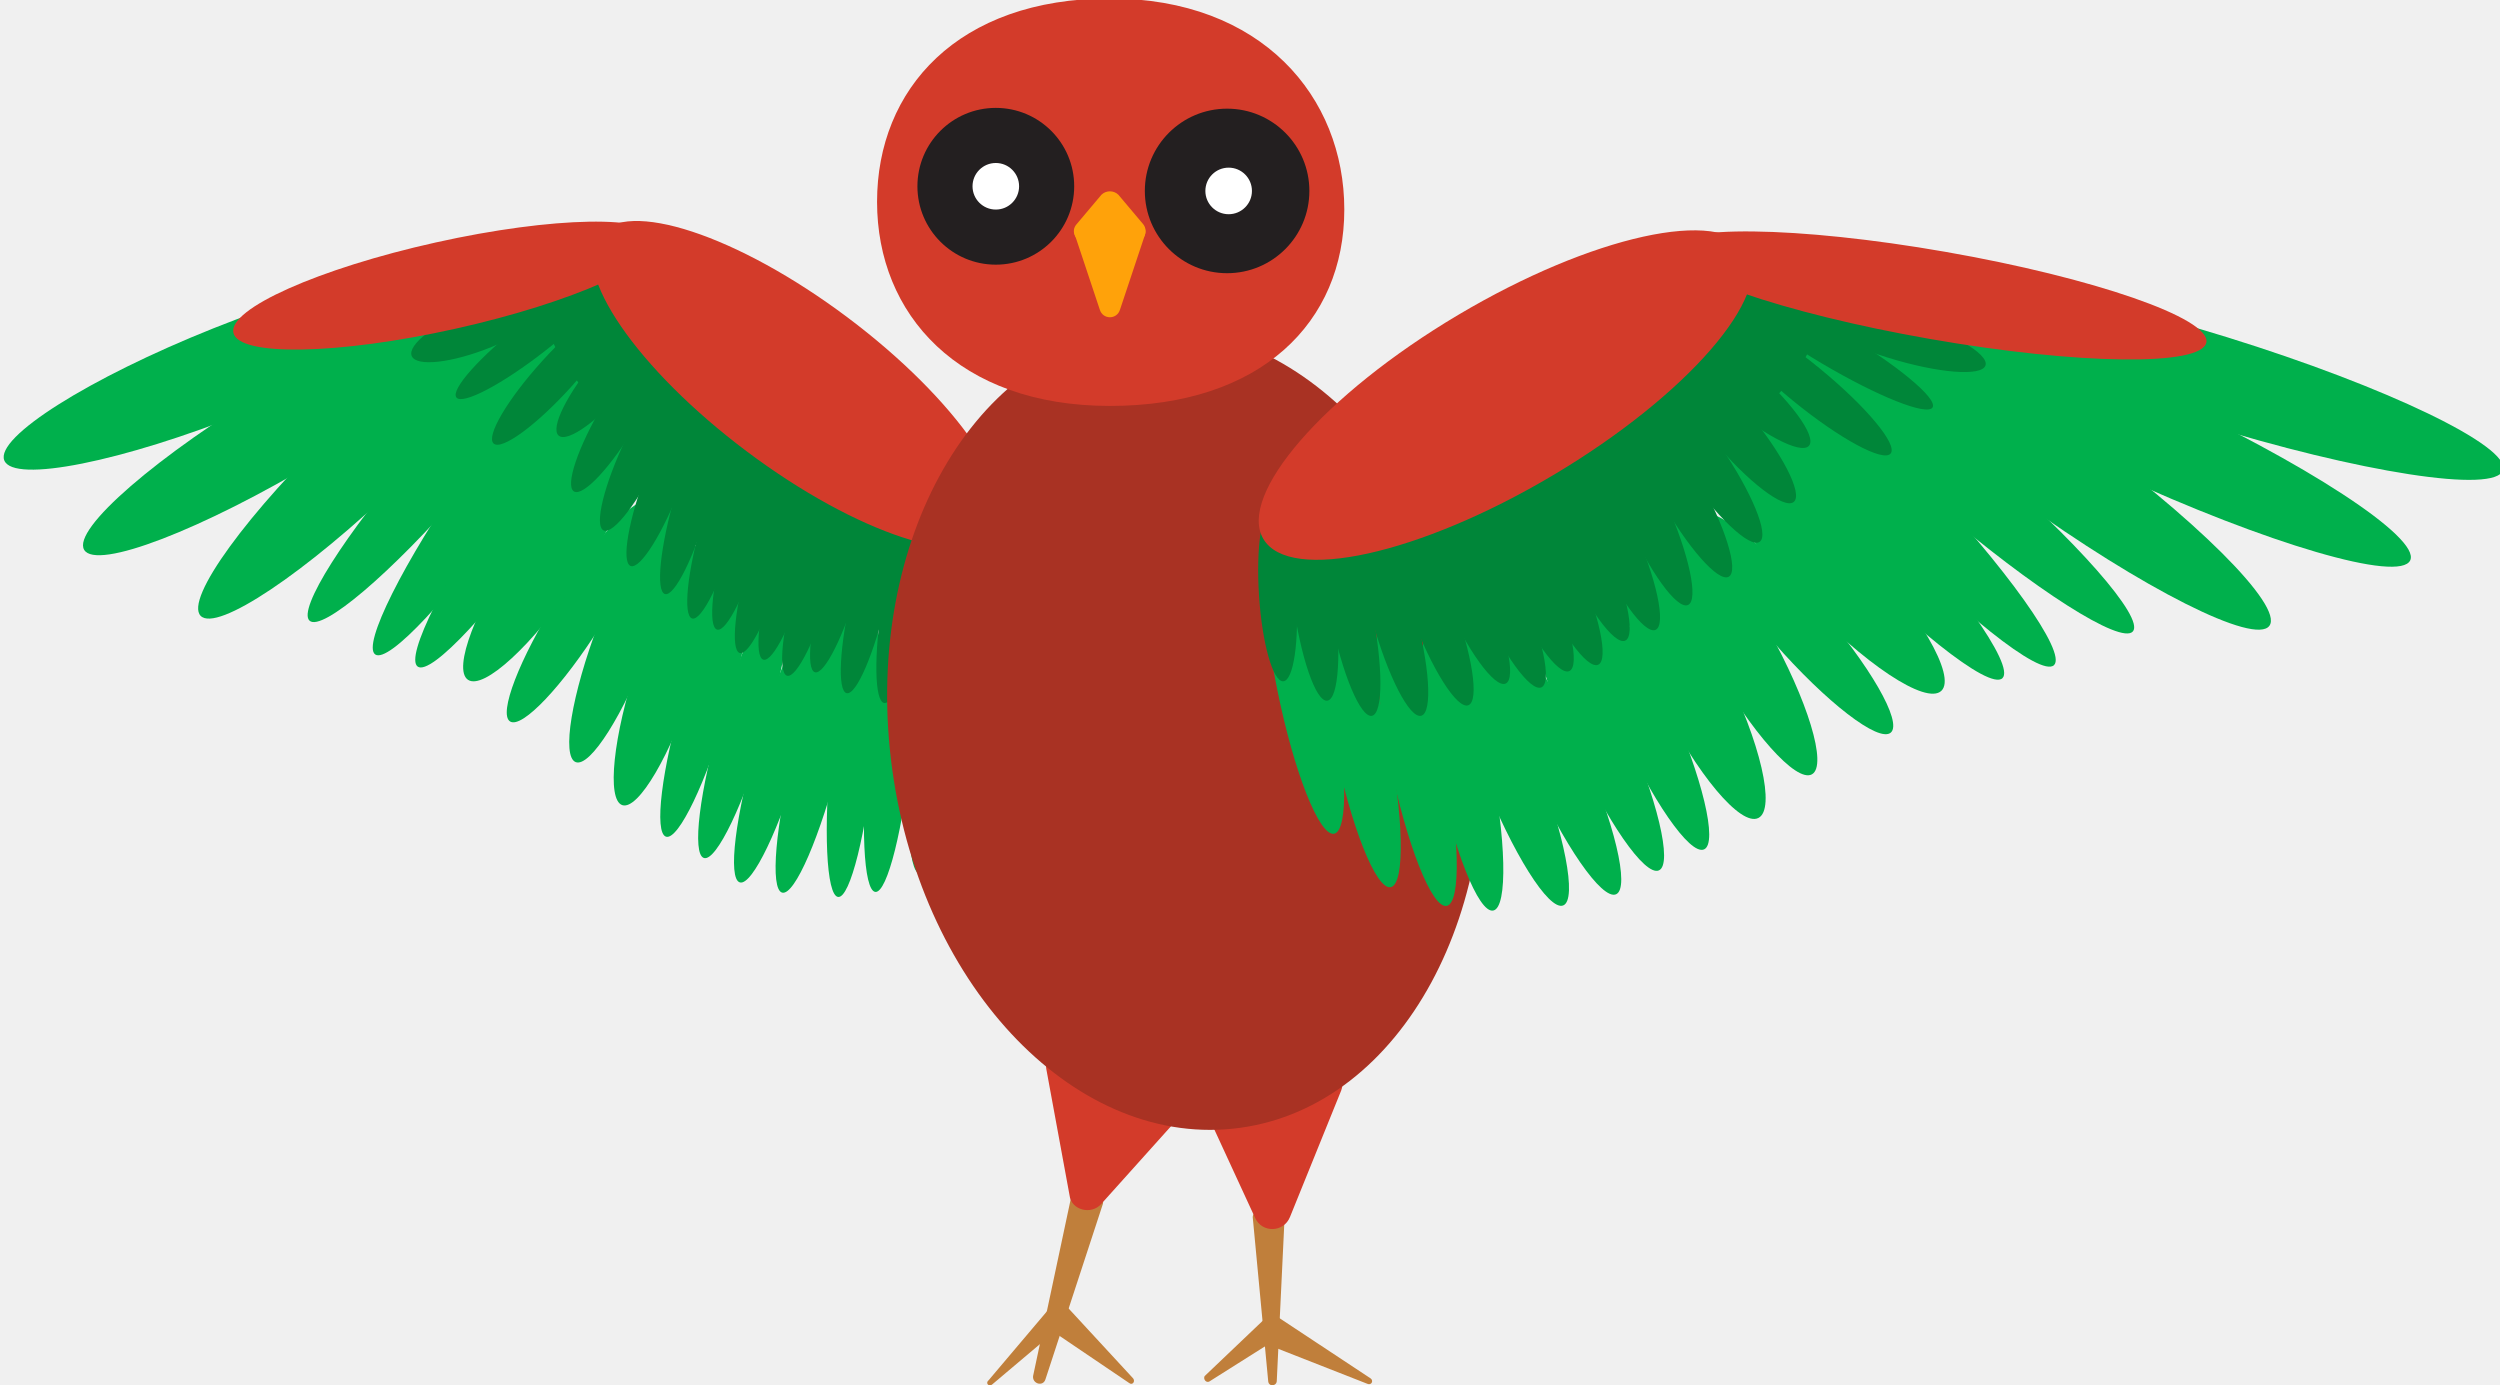
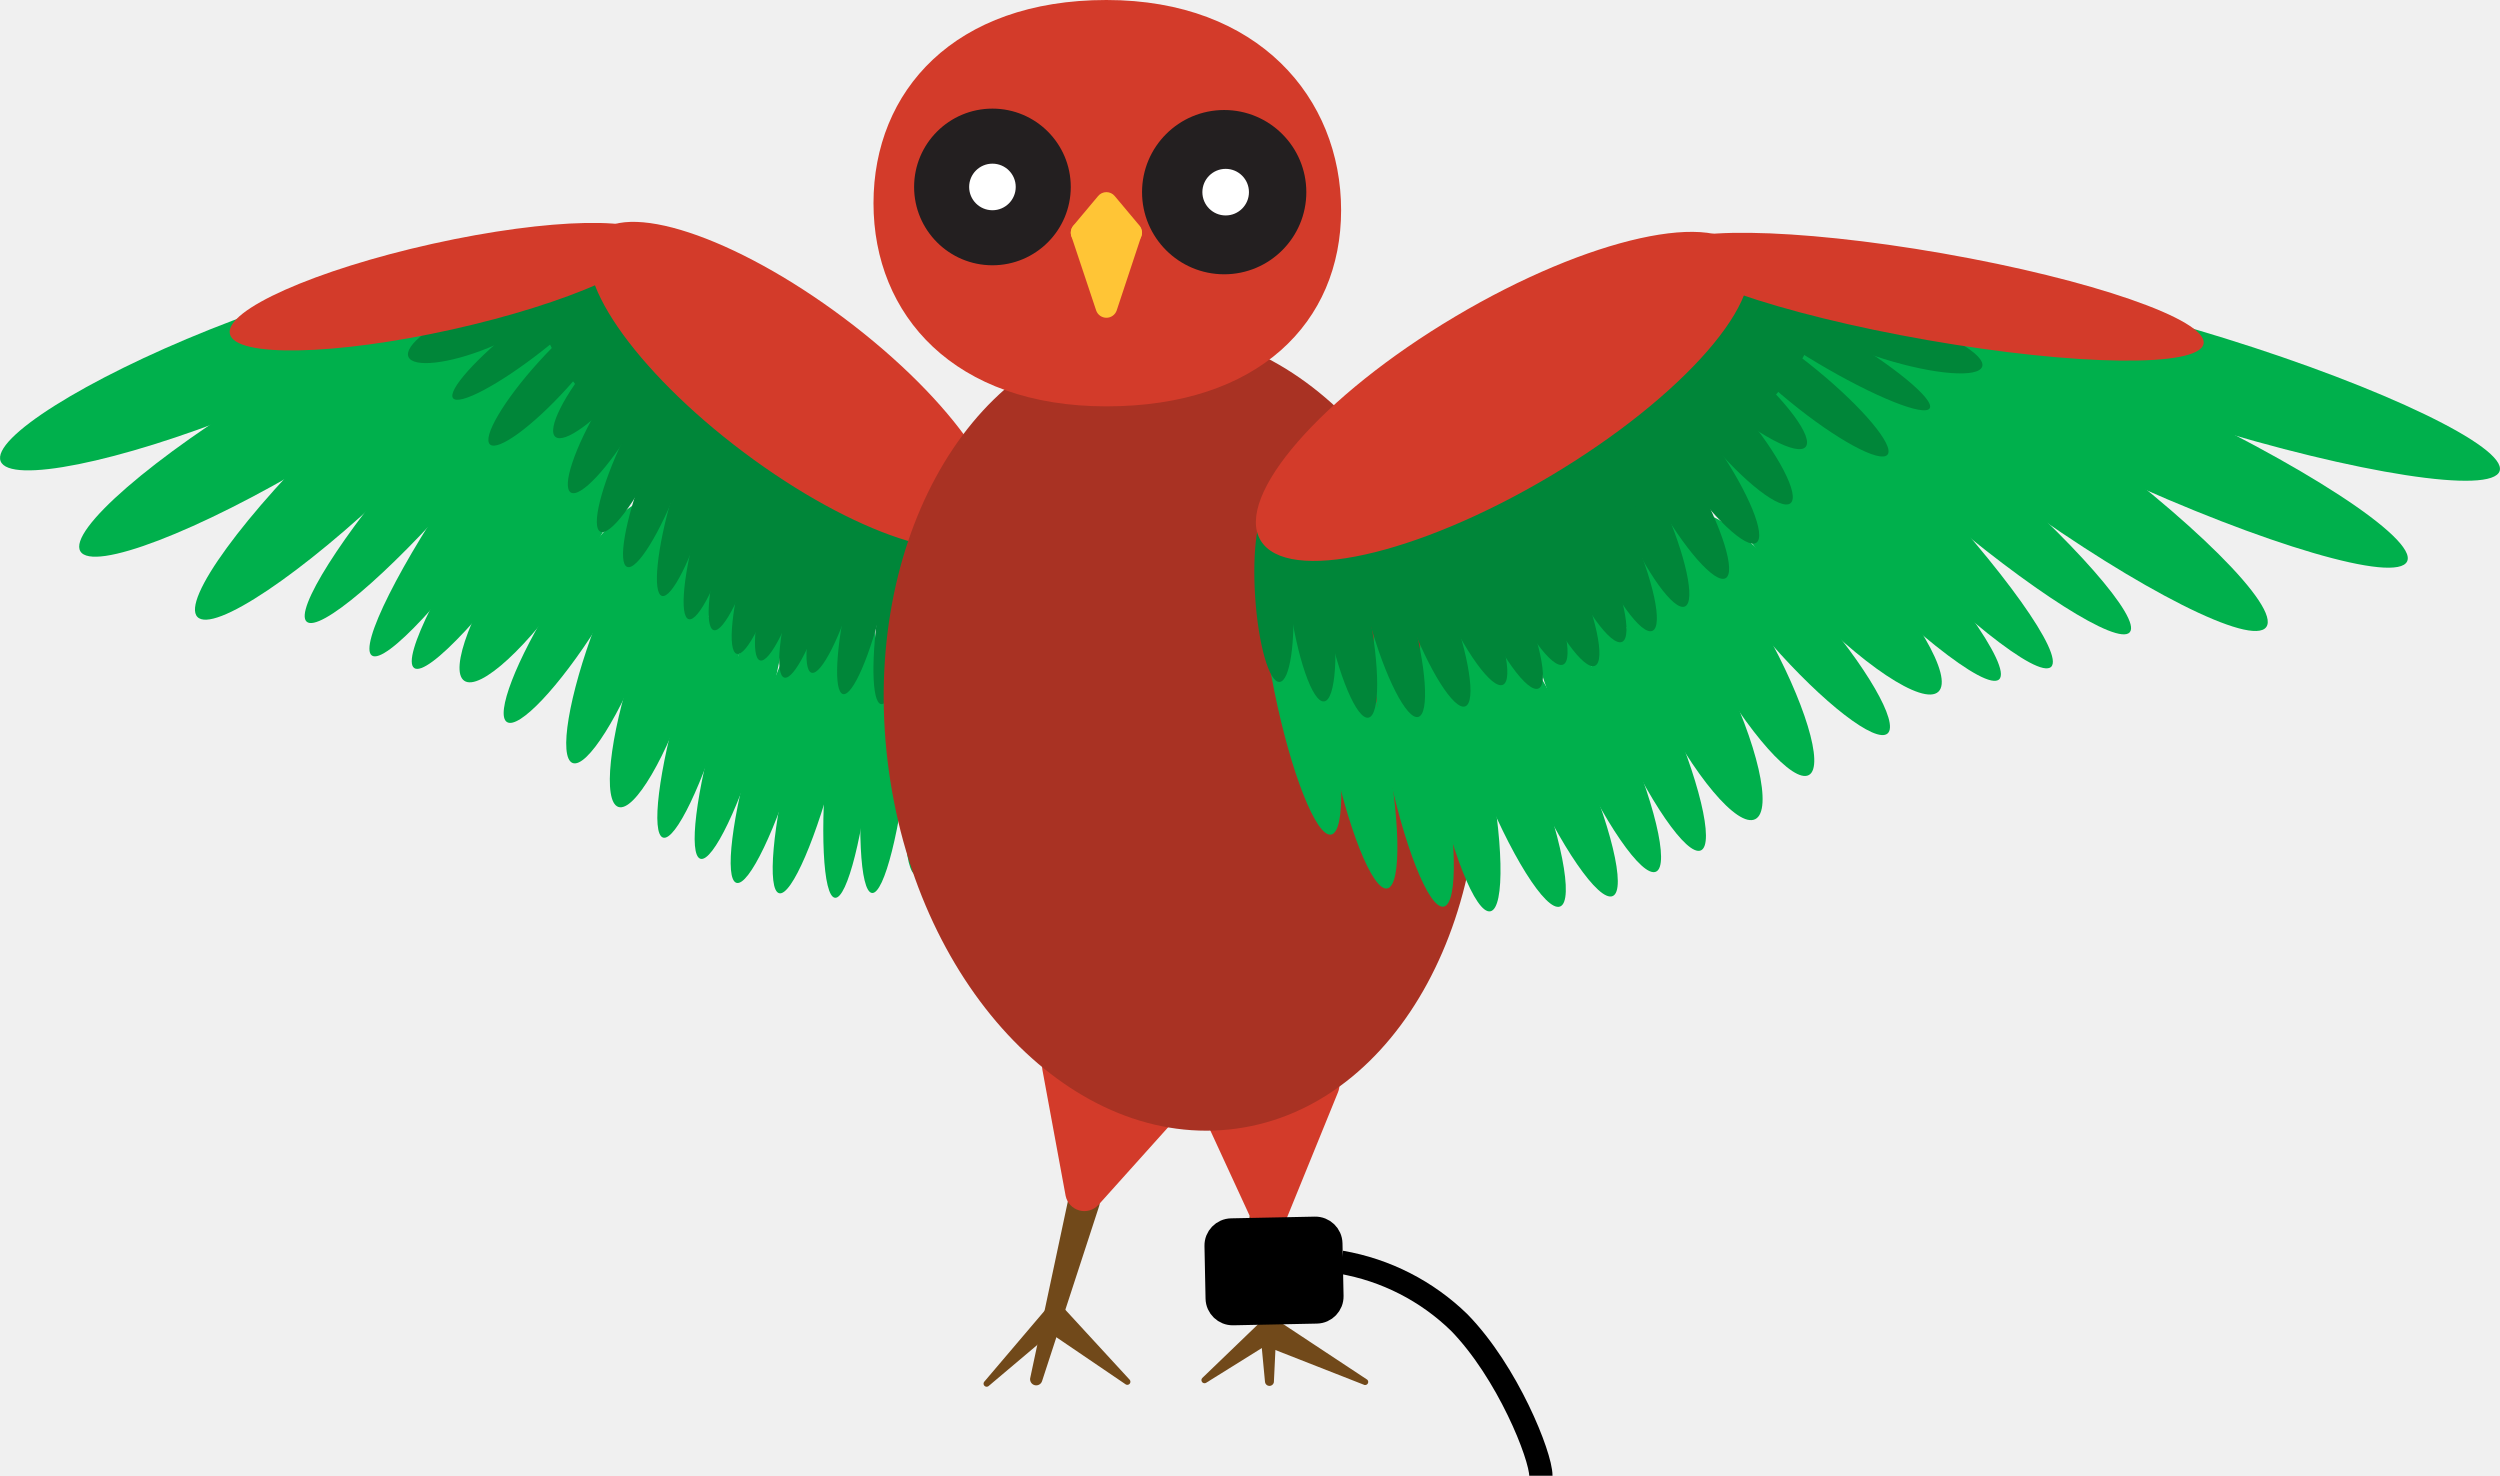
- <svg xmlns="http://www.w3.org/2000/svg" version="1.1" x="0px" y="0px" viewBox="0 0 322.1 178.4" style="enable-background:new 0 0 322.1 178.4;" xml:space="preserve">
-   <style type="text/css">
- 	.st0{fill:#00B04C;}
- 	.st1{fill:#008639;}
- 	.st2{fill:#D33B2A;}
- 	.st3{fill:#FFFE54;}
- 	.st4{fill:#C07F3B;}
- 	.st5{fill:#A93223;}
- 	.st6{fill:#231F20;}
- 	.st7{fill:#FFFFFF;}
- 	.st8{fill:#FFA20A;}
- </style>
+ <svg xmlns="http://www.w3.org/2000/svg" viewBox="0 0 322.01 190.08">
+   <defs>
+     <style>.cls-1{fill:#00b04c;}.cls-2{fill:#008639;}.cls-3{fill:#d33b2a;}.cls-4{fill:#fffe54;}.cls-5{fill:#71491a;}.cls-6{fill:#a93223;}.cls-7{fill:#231f20;}.cls-8{fill:#fff;}.cls-9{fill:#ffc536;}.cls-10,.cls-11{stroke:#000;stroke-miterlimit:10;stroke-width:3px;}.cls-11{fill:none;}</style>
+   </defs>
  <g id="torso">
-     <g id="back_wing_1_">
-       <g id="light_inner_1_">
-         <ellipse transform="matrix(9.923093e-02 -0.9951 0.9951 9.923093e-02 27.129 203.1038)" class="st0" cx="125.7" cy="86.6" rx="19.2" ry="2.8" />
-         <ellipse transform="matrix(9.923093e-02 -0.9951 0.9951 9.923093e-02 15.4105 203.9937)" class="st0" cx="120.4" cy="93.5" rx="19.2" ry="2.8" />
-         <ellipse transform="matrix(9.923093e-02 -0.9951 0.9951 9.923093e-02 7.9732 200.4407)" class="st0" cx="114.7" cy="95.8" rx="19.2" ry="2.8" />
-         <ellipse transform="matrix(9.923093e-02 -0.9951 0.9951 9.923093e-02 3.0612 196.2543)" class="st0" cx="109.9" cy="96.4" rx="19.2" ry="2.8" />
-         <ellipse transform="matrix(0.3125 -0.9499 0.9499 0.3125 -23.3639 141.0435)" class="st0" cx="85.8" cy="86.7" rx="18" ry="3.9" />
-         <ellipse transform="matrix(0.2448 -0.9696 0.9696 0.2448 -14.5198 175.4232)" class="st0" cx="105.3" cy="97" rx="18.5" ry="3" />
-         <ellipse transform="matrix(0.2808 -0.9598 0.9598 0.2808 -19.9691 165.5032)" class="st0" cx="100.4" cy="96.1" rx="18.3" ry="3" />
-         <ellipse transform="matrix(0.2808 -0.9598 0.9598 0.2808 -20.322 158.8153)" class="st0" cx="95.8" cy="93" rx="18.3" ry="3" />
-         <ellipse transform="matrix(0.2808 -0.9598 0.9598 0.2808 -21.1672 152.2499)" class="st0" cx="91" cy="90.2" rx="18.3" ry="3" />
-         <ellipse transform="matrix(0.3554 -0.9347 0.9347 0.3554 -24.2837 127.8336)" class="st0" cx="80.5" cy="81.5" rx="17.8" ry="3.6" />
-         <ellipse transform="matrix(0.5334 -0.8458 0.8458 0.5334 -31.8138 99.8936)" class="st0" cx="74.6" cy="78.8" rx="16.7" ry="3.3" />
-         <ellipse transform="matrix(0.5605 -0.8281 0.8281 0.5605 -28.6978 90.2601)" class="st0" cx="70.7" cy="72.2" rx="18.6" ry="4.4" />
-         <ellipse transform="matrix(0.9285 -0.3713 0.3713 0.9285 -15.5796 14.4007)" class="st0" cx="29.6" cy="47.7" rx="31.3" ry="5.8" />
-         <ellipse transform="matrix(0.8575 -0.5144 0.5144 0.8575 -22.5387 27.4392)" class="st0" cx="38.3" cy="54.4" rx="32" ry="5.6" />
-         <ellipse transform="matrix(0.7209 -0.6931 0.6931 0.7209 -27.1028 49.3726)" class="st0" cx="47.7" cy="58.3" rx="30.3" ry="5.4" />
-         <ellipse transform="matrix(0.6559 -0.7549 0.7549 0.6559 -26.2524 63.7087)" class="st0" cx="56.7" cy="60.6" rx="25.6" ry="3.9" />
-         <ellipse transform="matrix(0.5706 -0.8212 0.8212 0.5706 -24.1735 78.9854)" class="st0" cx="63.4" cy="62.6" rx="26.4" ry="3.8" />
-         <ellipse transform="matrix(0.5706 -0.8212 0.8212 0.5706 -23.1491 84.1564)" class="st0" cx="68.9" cy="64.2" rx="26.4" ry="3.8" />
+     <g id="back_wing" data-name="back wing">
+       <g id="light_inner" data-name="light inner">
+         <ellipse class="cls-1" cx="125.28" cy="86.69" rx="19.18" ry="2.85" transform="translate(26.59 202.75) rotate(-84.31)" />
+         <ellipse class="cls-1" cx="119.91" cy="93.61" rx="19.18" ry="2.85" transform="translate(14.87 203.64) rotate(-84.31)" />
+         <ellipse class="cls-1" cx="114.23" cy="95.94" rx="19.18" ry="2.85" transform="translate(7.43 200.09) rotate(-84.31)" />
+         <ellipse class="cls-1" cx="109.46" cy="96.56" rx="19.18" ry="2.85" transform="translate(2.52 195.9) rotate(-84.31)" />
+         <ellipse class="cls-1" cx="85.29" cy="86.79" rx="18.05" ry="3.9" transform="translate(-23.8 140.69) rotate(-71.79)" />
+         <ellipse class="cls-1" cx="104.88" cy="97.15" rx="18.46" ry="2.96" transform="translate(-14.99 175.06) rotate(-75.83)" />
+         <ellipse class="cls-1" cx="99.98" cy="96.2" rx="18.25" ry="2.99" transform="translate(-20.42 165.14) rotate(-73.69)" />
+         <ellipse class="cls-1" cx="95.34" cy="93.09" rx="18.25" ry="2.99" transform="translate(-20.77 158.46) rotate(-73.69)" />
+         <ellipse class="cls-1" cx="90.54" cy="90.37" rx="18.25" ry="2.99" transform="translate(-21.62 151.89) rotate(-73.69)" />
+         <ellipse class="cls-1" cx="80.08" cy="81.65" rx="17.79" ry="3.57" transform="translate(-24.7 127.48) rotate(-69.18)" />
+         <ellipse class="cls-1" cx="74.18" cy="78.91" rx="16.66" ry="3.28" transform="translate(-32.13 99.56) rotate(-57.76)" />
+         <ellipse class="cls-1" cx="70.23" cy="72.29" rx="18.6" ry="4.39" transform="translate(-29 89.93) rotate(-55.91)" />
+         <ellipse class="cls-1" cx="29.15" cy="47.79" rx="31.3" ry="5.76" transform="translate(-15.66 14.24) rotate(-21.79)" />
+         <ellipse class="cls-1" cx="37.81" cy="54.54" rx="32.02" ry="5.63" transform="translate(-22.67 27.22) rotate(-30.96)" />
+         <ellipse class="cls-1" cx="47.28" cy="58.46" rx="30.31" ry="5.36" transform="translate(-27.32 49.08) rotate(-43.87)" />
+         <ellipse class="cls-1" cx="56.28" cy="60.77" rx="25.57" ry="3.91" transform="translate(-26.51 63.4) rotate(-49.01)" />
+         <ellipse class="cls-1" cx="62.98" cy="62.73" rx="26.43" ry="3.78" transform="translate(-24.47 78.66) rotate(-55.21)" />
+         <ellipse class="cls-1" cx="68.43" cy="64.34" rx="26.43" ry="3.78" transform="translate(-23.45 83.83) rotate(-55.21)" />
      </g>
-       <g id="dark_inner_1_">
-         <ellipse transform="matrix(0.9999 -1.009108e-02 1.009108e-02 0.9999 -0.7502 1.2939)" class="st1" cx="127.8" cy="75" rx="1.9" ry="11.1" />
-         <ellipse transform="matrix(4.421392e-02 -0.999 0.999 4.421392e-02 43.529 195.8573)" class="st1" cx="124.1" cy="75.2" rx="13.4" ry="2.2" />
-         <ellipse transform="matrix(9.786345e-02 -0.9952 0.9952 9.786345e-02 31.5387 189.6626)" class="st1" cx="120.4" cy="77.4" rx="13.3" ry="2.2" />
-         <ellipse transform="matrix(0.1562 -0.9877 0.9877 0.1562 21.2023 180.0901)" class="st1" cx="116" cy="77.6" rx="13.1" ry="2.3" />
-         <ellipse transform="matrix(0.2278 -0.9737 0.9737 0.2278 11.728 168.3055)" class="st1" cx="112" cy="76.8" rx="12.9" ry="2.3" />
-         <ellipse transform="matrix(0.2785 -0.9604 0.9604 0.2785 6.8658 157.8995)" class="st1" cx="108.5" cy="74.4" rx="12.7" ry="2.3" />
-         <ellipse transform="matrix(0.2785 -0.9604 0.9604 0.2785 3.7901 154.75)" class="st1" cx="104.9" cy="74.9" rx="12.7" ry="2.3" />
-         <ellipse transform="matrix(0.2784 -0.9605 0.9605 0.2784 3.5972 150.4022)" class="st1" cx="101.9" cy="72.8" rx="12.7" ry="2.3" />
-         <ellipse transform="matrix(0.2785 -0.9604 0.9604 0.2785 2.2484 146.8929)" class="st1" cx="98.9" cy="71.9" rx="12.7" ry="2.3" />
-         <ellipse transform="matrix(0.2785 -0.9604 0.9604 0.2785 2.0691 137.7185)" class="st1" cx="92.7" cy="67.5" rx="12.7" ry="2.3" />
-         <ellipse transform="matrix(0.2785 -0.9604 0.9604 0.2785 3.0476 141.8354)" class="st1" cx="95.9" cy="68.9" rx="12.7" ry="2.3" />
-         <ellipse transform="matrix(0.2785 -0.9604 0.9604 0.2785 2.5206 132.0709)" class="st1" cx="89.2" cy="64.4" rx="12.7" ry="2.3" />
-         <ellipse transform="matrix(0.3562 -0.9344 0.9344 0.3562 -2.229 119.541)" class="st1" cx="85.6" cy="61.4" rx="12.3" ry="2.4" />
-         <ellipse transform="matrix(0.4319 -0.9019 0.9019 0.4319 -4.7618 107.5342)" class="st1" cx="83" cy="57.5" rx="12" ry="2.5" />
-         <ellipse transform="matrix(0.5119 -0.859 0.859 0.5119 -6.7965 94.7029)" class="st1" cx="79.9" cy="53.3" rx="11.6" ry="2.5" />
-         <ellipse transform="matrix(0.6472 -0.7624 0.7624 0.6472 -8.4583 77.1758)" class="st1" cx="79.1" cy="47.7" rx="11" ry="2.7" />
-         <ellipse transform="matrix(0.6713 -0.7412 0.7412 0.6713 -12.1356 68.9648)" class="st1" cx="71.7" cy="48.2" rx="12.1" ry="2.5" />
-         <ellipse transform="matrix(0.7881 -0.6155 0.6155 0.7881 -12.1217 51.5373)" class="st1" cx="68.8" cy="43.4" rx="12.7" ry="2.3" />
-         <ellipse transform="matrix(0.9265 -0.3763 0.3763 0.9265 -11.2537 26.5373)" class="st1" cx="62.3" cy="42.1" rx="10" ry="2.8" />
-         <ellipse transform="matrix(0.5549 -0.8319 0.8319 0.5549 -1.1865 106.8813)" class="st1" cx="99.3" cy="54.5" rx="12.8" ry="34.5" />
+       <g id="dark_inner" data-name="dark inner">
+         <ellipse class="cls-2" cx="127.38" cy="75.11" rx="1.94" ry="11.08" transform="translate(-0.75 1.29) rotate(-0.58)" />
+         <ellipse class="cls-2" cx="123.66" cy="75.3" rx="13.43" ry="2.21" transform="translate(42.96 195.51) rotate(-87.47)" />
+         <ellipse class="cls-2" cx="119.92" cy="77.56" rx="13.29" ry="2.23" transform="translate(31 189.31) rotate(-84.38)" />
+         <ellipse class="cls-2" cx="115.54" cy="77.76" rx="13.11" ry="2.26" transform="translate(20.69 179.73) rotate(-81.02)" />
+         <ellipse class="cls-2" cx="111.51" cy="76.88" rx="12.85" ry="2.31" transform="translate(11.25 167.95) rotate(-76.83)" />
+         <ellipse class="cls-2" cx="108.06" cy="74.5" rx="12.65" ry="2.34" transform="translate(6.41 157.54) rotate(-73.83)" />
+         <ellipse class="cls-2" cx="104.43" cy="74.98" rx="12.65" ry="2.34" transform="matrix(0.28, -0.96, 0.96, 0.28, 3.34, 154.39)" />
+         <ellipse class="cls-2" cx="101.43" cy="72.93" rx="12.65" ry="2.34" transform="translate(3.14 150.04) rotate(-73.84)" />
+         <ellipse class="cls-2" cx="98.43" cy="72.07" rx="12.65" ry="2.34" transform="translate(1.79 146.53) rotate(-73.83)" />
+         <ellipse class="cls-2" cx="92.23" cy="67.6" rx="12.65" ry="2.34" transform="translate(1.62 137.36) rotate(-73.83)" />
+         <ellipse class="cls-2" cx="95.46" cy="69.01" rx="12.65" ry="2.34" transform="translate(2.59 141.48) rotate(-73.83)" />
+         <ellipse class="cls-2" cx="88.7" cy="64.48" rx="12.65" ry="2.34" transform="matrix(0.28, -0.96, 0.96, 0.28, 2.07, 131.71)" />
+         <ellipse class="cls-2" cx="85.17" cy="61.51" rx="12.32" ry="2.4" transform="translate(-2.64 119.18) rotate(-69.13)" />
+         <ellipse class="cls-2" cx="82.51" cy="57.67" rx="11.99" ry="2.47" transform="translate(-5.14 107.18) rotate(-64.41)" />
+         <ellipse class="cls-2" cx="79.48" cy="53.46" rx="11.63" ry="2.55" transform="translate(-7.13 94.36) rotate(-59.21)" />
+         <ellipse class="cls-2" cx="78.68" cy="47.85" rx="11.04" ry="2.68" transform="translate(-8.72 76.86) rotate(-49.67)" />
+         <ellipse class="cls-2" cx="71.22" cy="48.29" rx="12.08" ry="2.49" transform="translate(-12.38 68.66) rotate(-47.83)" />
+         <ellipse class="cls-2" cx="68.34" cy="43.5" rx="12.66" ry="2.26" transform="translate(-12.3 51.28) rotate(-37.99)" />
+         <ellipse class="cls-2" cx="61.84" cy="42.2" rx="9.97" ry="2.81" transform="translate(-11.33 26.37) rotate(-22.1)" />
+         <ellipse class="cls-2" cx="98.82" cy="54.67" rx="12.82" ry="34.5" transform="translate(-1.5 106.55) rotate(-56.3)" />
      </g>
-       <ellipse id="outer_part_3_" transform="matrix(0.6 -0.8 0.8 0.6 1.4901 101.9915)" class="st2" cx="102.7" cy="49.5" rx="10.8" ry="32" />
-       <ellipse id="outer_part_2_" transform="matrix(0.9761 -0.2172 0.2172 0.9761 -6.621 13.3449)" class="st2" cx="57.4" cy="36.8" rx="28" ry="5.7" />
+       <ellipse id="outer_part" data-name="outer part" class="cls-3" cx="102.27" cy="49.63" rx="10.79" ry="32" transform="matrix(0.6, -0.8, 0.8, 0.6, 1.21, 101.67)" />
+       <ellipse id="outer_part-2" data-name="outer part" class="cls-3" cx="56.94" cy="36.92" rx="28" ry="5.66" transform="translate(-6.66 13.25) rotate(-12.54)" />
    </g>
  </g>
-   <g id="wings">
- </g>
  <g id="beak">
-     <path class="st3" d="M144.1,40l3.2-9.6c0.3-0.9-0.4-1.8-1.3-1.8h-6.4c-1,0-1.6,0.9-1.3,1.8l3.2,9.6C141.8,41.3,143.6,41.3,144.1,40   z" />
-     <path class="st3" d="M141.7,25.2l-3.2,3.8c-0.8,0.9-0.1,2.3,1.1,2.3l6.4,0c1.2,0,1.8-1.4,1.1-2.3l-3.2-3.8   C143.2,24.6,142.2,24.6,141.7,25.2z" />
-     <path class="st4" d="M134.7,177.7l7.4-22.6c0.1-0.4-0.1-0.8-0.5-1l-2.4-0.9c-0.5-0.2-1,0.1-1.1,0.6l-5,23.5   C133,178.3,134.4,178.7,134.7,177.7z" />
-     <path class="st4" d="M127.8,178.4l9-7.6c0.2-0.1,0.2-0.4,0.1-0.6l-1.2-1.5c-0.2-0.2-0.5-0.2-0.6,0l-7.7,9.1   C126.9,178.2,127.4,178.7,127.8,178.4z" />
-     <path class="st4" d="M146,177.6l-8.4-9.1c-0.2-0.2-0.5-0.2-0.6,0.1l-1.5,2.4c-0.1,0.2-0.1,0.4,0.1,0.5l9.9,6.7   C145.9,178.5,146.3,178,146,177.6z" />
-     <path class="st4" d="M164.5,177.9l1-20.9c0-0.3-0.2-0.6-0.5-0.6l-3-0.2c-0.4,0-0.6,0.3-0.6,0.6l2,21.2   C163.5,178.7,164.5,178.6,164.5,177.9z" />
-     <path class="st4" d="M155.8,178l9.5-6c0.2-0.1,0.2-0.4,0.1-0.5l-1.2-2.1c-0.1-0.2-0.4-0.3-0.6-0.1l-8.4,8   C155,177.7,155.4,178.2,155.8,178z" />
-     <path class="st4" d="M176.6,177.6l-12.1-8c-0.2-0.1-0.5,0-0.6,0.2l-0.9,2.9c-0.1,0.2,0,0.4,0.2,0.5l13,5.1   C176.7,178.5,177,177.9,176.6,177.6z" />
-     <path class="st2" d="M141.9,155.1l10.5-11.7c1.2-1.3,0.6-3.4-1-4l-13.4-4.5c-1.8-0.6-3.5,0.9-3.2,2.8l3,16.3   C138,155.9,140.6,156.6,141.9,155.1z" />
-     <path class="st2" d="M166.2,156.8l6.6-16.3c0.6-1.6-0.5-3.3-2.2-3.4l-14.3-0.4c-1.8-0.1-3.1,1.8-2.3,3.5l7.7,16.7   C162.6,158.9,165.4,158.8,166.2,156.8z" />
-     <ellipse id="body_2_" transform="matrix(0.9906 -0.1369 0.1369 0.9906 -11.426 21.7806)" class="st5" cx="152.7" cy="94" rx="38.1" ry="51.8" />
-     <path class="st2" d="M173.2,27c0,14.5-10.7,25.3-30.2,25.3S113,40.5,113,26s10.4-26.2,30-26.2S173.2,12.5,173.2,27z" />
-     <circle id="left_eye_1_" class="st6" cx="128.3" cy="24" r="10.1" />
-     <circle id="right_eye_1_" class="st6" cx="158.1" cy="24.6" r="10.6" />
-     <circle class="st7" cx="128.3" cy="24" r="3" />
-     <circle class="st7" cx="158.3" cy="24.6" r="3" />
-     <path class="st8" d="M144.3,39.9l3.2-9.6c0.3-0.9-0.4-1.8-1.3-1.8h-6.4c-1,0-1.6,0.9-1.3,1.8l3.2,9.6   C142.1,41.2,143.9,41.2,144.3,39.9z" />
-     <path class="st8" d="M141.9,25.1l-3.2,3.8c-0.8,0.9-0.1,2.3,1.1,2.3l6.4,0c1.2,0,1.8-1.4,1.1-2.3l-3.2-3.8   C143.5,24.5,142.5,24.5,141.9,25.1z" />
+     <path class="cls-4" d="M143.59,40.14l3.21-9.58a1.4,1.4,0,0,0-1.32-1.84h-6.42a1.4,1.4,0,0,0-1.32,1.84L141,40.14A1.39,1.39,0,0,0,143.59,40.14Z" />
+     <path class="cls-4" d="M141.2,25.37,138,29.2a1.4,1.4,0,0,0,1.07,2.29h6.4a1.4,1.4,0,0,0,1.07-2.29l-3.2-3.83A1.4,1.4,0,0,0,141.2,25.37Z" />
+     <path class="cls-5" d="M134.23,177.87l7.36-22.57a.79.79,0,0,0-.46-1l-2.36-.92a.8.8,0,0,0-1.06.58l-5,23.47A.79.79,0,0,0,134.23,177.87Z" />
+     <path class="cls-5" d="M127.31,178.55l9-7.6a.41.41,0,0,0,.05-.56l-1.22-1.53a.4.4,0,0,0-.62,0L126.75,178A.4.4,0,0,0,127.31,178.55Z" />
+     <path class="cls-5" d="M145.52,177.73l-8.39-9.12a.4.4,0,0,0-.63.06L135,171.05a.41.41,0,0,0,.12.55l9.9,6.73A.4.4,0,0,0,145.52,177.73Z" />
+     <path class="cls-5" d="M164.08,178.05l1-21a.57.57,0,0,0-.53-.6l-3-.21a.58.58,0,0,0-.61.63l2,21.16A.58.58,0,0,0,164.08,178.05Z" />
+     <path class="cls-5" d="M155.37,178.1l9.54-5.95a.39.39,0,0,0,.14-.54l-1.18-2.09a.41.41,0,0,0-.63-.1l-8.36,8.05A.4.4,0,0,0,155.37,178.1Z" />
+     <path class="cls-5" d="M176.11,177.71l-12.1-8a.4.4,0,0,0-.6.22l-.89,2.87a.4.4,0,0,0,.23.49l13,5.1A.4.4,0,0,0,176.11,177.71Z" />
+     <path class="cls-3" d="M141.47,155.21,152,143.48a2.46,2.46,0,0,0-1-4L137.47,135a2.46,2.46,0,0,0-3.21,2.77l3,16.27A2.46,2.46,0,0,0,141.47,155.21Z" />
+     <path class="cls-3" d="M165.7,157l6.64-16.31a2.46,2.46,0,0,0-2.21-3.39l-14.34-.42a2.46,2.46,0,0,0-2.31,3.49l7.71,16.73A2.46,2.46,0,0,0,165.7,157Z" />
+     <ellipse id="body" class="cls-6" cx="152.18" cy="94.09" rx="38.05" ry="51.77" transform="translate(-11.45 21.72) rotate(-7.87)" />
+     <path class="cls-3" d="M172.74,27.08c0,14.45-10.65,25.26-30.23,25.26s-30-11.72-30-26.17S122.93,0,142.51,0,172.74,12.63,172.74,27.08Z" />
+     <circle id="left_eye" data-name="left eye" class="cls-7" cx="127.83" cy="24.08" r="10.09" />
+     <circle id="right_eye" data-name="right eye" class="cls-7" cx="157.68" cy="24.75" r="10.58" />
+     <circle class="cls-8" cx="127.83" cy="24.08" r="3" />
+     <circle class="cls-8" cx="157.87" cy="24.75" r="3" />
+     <path class="cls-9" d="M143.83,40,147,30.43a1.39,1.39,0,0,0-1.32-1.83H139.3A1.39,1.39,0,0,0,138,30.43l3.2,9.59A1.4,1.4,0,0,0,143.83,40Z" />
+     <path class="cls-9" d="M141.44,25.25l-3.2,3.82a1.4,1.4,0,0,0,1.07,2.29h6.39a1.4,1.4,0,0,0,1.08-2.29l-3.2-3.82A1.39,1.39,0,0,0,141.44,25.25Z" />
  </g>
-   <g id="front_wing">
-     <g id="light_inner">
-       <ellipse transform="matrix(0.9801 -0.1985 0.1985 0.9801 -14.1637 35.1088)" class="st0" cx="168" cy="88.2" rx="3.5" ry="19.6" />
-       <ellipse transform="matrix(0.9801 -0.1985 0.1985 0.9801 -15.3985 36.6808)" class="st0" cx="175.3" cy="95.1" rx="3.5" ry="19.6" />
-       <ellipse transform="matrix(0.9801 -0.1985 0.1985 0.9801 -15.7173 38.1705)" class="st0" cx="182.5" cy="97.5" rx="3.5" ry="19.6" />
-       <ellipse transform="matrix(0.9801 -0.1985 0.1985 0.9801 -15.7203 39.3744)" class="st0" cx="188.5" cy="98.1" rx="3.5" ry="19.6" />
-       <ellipse transform="matrix(0.8951 -0.4459 0.4459 0.8951 -16.4765 106.4626)" class="st0" cx="218" cy="88.2" rx="4.6" ry="19.2" />
-       <ellipse transform="matrix(0.93 -0.3676 0.3676 0.93 -22.6751 78.3423)" class="st0" cx="194.3" cy="98.7" rx="3.6" ry="19.3" />
-       <ellipse transform="matrix(0.9133 -0.4074 0.4074 0.9133 -22.432 90.0955)" class="st0" cx="200.4" cy="97.7" rx="3.6" ry="19.2" />
-       <ellipse transform="matrix(0.9133 -0.4074 0.4074 0.9133 -20.6744 92.0899)" class="st0" cx="205.9" cy="94.6" rx="3.6" ry="19.2" />
-       <ellipse transform="matrix(0.9133 -0.4074 0.4074 0.9133 -19.0558 94.2137)" class="st0" cx="211.7" cy="91.9" rx="3.6" ry="19.2" />
-       <ellipse transform="matrix(0.8722 -0.4891 0.4891 0.8722 -11.9946 120.2297)" class="st0" cx="224.1" cy="83.1" rx="4.2" ry="19.1" />
-       <ellipse transform="matrix(0.7525 -0.6586 0.6586 0.7525 4.3582 172.2213)" class="st0" cx="231.3" cy="80.3" rx="3.7" ry="18.7" />
-       <ellipse transform="matrix(0.7282 -0.6853 0.6853 0.7282 13.5852 181.5751)" class="st0" cx="235.7" cy="73.7" rx="4.9" ry="21" />
-       <ellipse transform="matrix(0.2967 -0.955 0.955 0.2967 153.8339 306.8241)" class="st0" cx="285.2" cy="49" rx="5.8" ry="39" />
-       <ellipse transform="matrix(0.4183 -0.9083 0.9083 0.4183 109.256 282.1411)" class="st0" cx="274.9" cy="55.8" rx="5.8" ry="39.2" />
-       <ellipse transform="matrix(0.5852 -0.8109 0.8109 0.5852 60.8094 238.327)" class="st0" cx="263.4" cy="59.7" rx="5.7" ry="35.8" />
-       <ellipse transform="matrix(0.6507 -0.7593 0.7593 0.6507 41.0021 213.2529)" class="st0" cx="252.3" cy="62.1" rx="4.2" ry="29.6" />
-       <ellipse transform="matrix(0.7258 -0.6879 0.6879 0.7258 22.8735 185.4633)" class="st0" cx="244.1" cy="64" rx="4.2" ry="29.9" />
-       <ellipse transform="matrix(0.7258 -0.6879 0.6879 0.7258 19.9218 181.3012)" class="st0" cx="237.4" cy="65.7" rx="4.2" ry="29.9" />
+   <g id="front_wing" data-name="front wing">
+     <g id="light_inner-2" data-name="light inner">
+       <ellipse class="cls-1" cx="167.58" cy="88.33" rx="3.51" ry="19.56" transform="translate(-14.2 35.02) rotate(-11.45)" />
+       <ellipse class="cls-1" cx="174.8" cy="95.27" rx="3.51" ry="19.56" transform="translate(-15.43 36.59) rotate(-11.45)" />
+       <ellipse class="cls-1" cx="182.07" cy="97.61" rx="3.51" ry="19.56" transform="translate(-15.75 38.08) rotate(-11.45)" />
+       <ellipse class="cls-1" cx="188.08" cy="98.22" rx="3.51" ry="19.56" transform="translate(-15.75 39.28) rotate(-11.45)" />
+       <ellipse class="cls-1" cx="217.54" cy="88.37" rx="4.62" ry="19.15" transform="translate(-16.58 106.27) rotate(-26.48)" />
+       <ellipse class="cls-1" cx="193.85" cy="98.82" rx="3.56" ry="19.3" transform="translate(-22.75 78.18) rotate(-21.57)" />
+       <ellipse class="cls-1" cx="199.89" cy="97.85" rx="3.57" ry="19.23" transform="translate(-22.52 89.92) rotate(-24.04)" />
+       <ellipse class="cls-1" cx="205.46" cy="94.72" rx="3.57" ry="19.23" transform="translate(-20.76 91.91) rotate(-24.04)" />
+       <ellipse class="cls-1" cx="211.25" cy="91.98" rx="3.57" ry="19.23" transform="translate(-19.15 94.03) rotate(-24.04)" />
+       <ellipse class="cls-1" cx="223.67" cy="83.2" rx="4.18" ry="19.06" transform="translate(-12.11 120.02) rotate(-29.28)" />
+       <ellipse class="cls-1" cx="230.83" cy="80.44" rx="3.67" ry="18.68" transform="translate(4.16 171.94) rotate(-41.2)" />
+       <ellipse class="cls-1" cx="235.27" cy="73.78" rx="4.88" ry="21.02" transform="translate(13.37 181.29) rotate(-43.26)" />
+       <ellipse class="cls-1" cx="284.76" cy="49.09" rx="5.81" ry="38.96" transform="translate(153.39 306.47) rotate(-72.74)" />
+       <ellipse class="cls-1" cx="274.44" cy="55.89" rx="5.78" ry="39.2" transform="translate(108.87 281.79) rotate(-65.27)" />
+       <ellipse class="cls-1" cx="262.91" cy="59.84" rx="5.7" ry="35.76" transform="translate(60.52 238) rotate(-54.18)" />
+       <ellipse class="cls-1" cx="251.83" cy="62.18" rx="4.24" ry="29.63" transform="translate(40.75 212.94) rotate(-49.41)" />
+       <ellipse class="cls-1" cx="243.61" cy="64.16" rx="4.2" ry="29.91" transform="translate(22.66 185.18) rotate(-43.46)" />
+       <ellipse class="cls-1" cx="236.92" cy="65.78" rx="4.2" ry="29.91" transform="translate(19.71 181.01) rotate(-43.46)" />
    </g>
-     <g id="dark_inner">
-       <ellipse transform="matrix(0.9979 -6.528242e-02 6.528242e-02 0.9979 -4.6476 10.9061)" class="st1" cx="164.6" cy="76.6" rx="2.4" ry="11.2" />
-       <ellipse transform="matrix(0.9912 -0.1324 0.1324 0.9912 -8.6707 23.0734)" class="st1" cx="169.2" cy="76.8" rx="2.7" ry="13.6" />
-       <ellipse transform="matrix(0.9802 -0.1979 0.1979 0.9802 -12.1956 36.0109)" class="st1" cx="174.1" cy="79" rx="2.7" ry="13.5" />
-       <ellipse transform="matrix(0.9636 -0.2675 0.2675 0.9636 -14.6453 50.9064)" class="st1" cx="179.5" cy="79.2" rx="2.8" ry="13.5" />
-       <ellipse transform="matrix(0.9367 -0.3501 0.3501 0.9367 -15.7456 69.5614)" class="st1" cx="184.5" cy="78.3" rx="2.8" ry="13.4" />
-       <ellipse transform="matrix(0.9136 -0.4065 0.4065 0.9136 -14.5771 83.2433)" class="st1" cx="188.6" cy="75.9" rx="2.8" ry="13.3" />
-       <ellipse transform="matrix(0.9136 -0.4065 0.4065 0.9136 -14.373 85.1438)" class="st1" cx="193.2" cy="76.4" rx="2.8" ry="13.3" />
-       <ellipse transform="matrix(0.9137 -0.4064 0.4064 0.9137 -13.2266 86.4016)" class="st1" cx="196.8" cy="74.3" rx="2.8" ry="13.3" />
-       <ellipse transform="matrix(0.9136 -0.4065 0.4065 0.9136 -12.5552 87.85)" class="st1" cx="200.5" cy="73.5" rx="2.8" ry="13.3" />
-       <ellipse transform="matrix(0.9136 -0.4065 0.4065 0.9136 -10.0868 90.4719)" class="st1" cx="207.9" cy="69" rx="2.8" ry="13.3" />
-       <ellipse transform="matrix(0.9136 -0.4065 0.4065 0.9136 -11.0028 88.9973)" class="st1" cx="204" cy="70.4" rx="2.8" ry="13.3" />
-       <ellipse transform="matrix(0.9136 -0.4065 0.4065 0.9136 -8.4474 91.8995)" class="st1" cx="212.1" cy="65.8" rx="2.8" ry="13.3" />
-       <ellipse transform="matrix(0.8721 -0.4893 0.4893 0.8721 -3.0907 113.8611)" class="st1" cx="216.3" cy="62.8" rx="2.8" ry="13.2" />
-       <ellipse transform="matrix(0.8247 -0.5655 0.5655 0.8247 5.0839 134.3607)" class="st1" cx="219.3" cy="59" rx="2.8" ry="13.1" />
-       <ellipse transform="matrix(0.7674 -0.6412 0.6412 0.7674 16.7234 155.5743)" class="st1" cx="222.8" cy="54.7" rx="2.9" ry="13" />
-       <ellipse transform="matrix(0.653 -0.7573 0.7573 0.653 40.3127 186.1928)" class="st1" cx="223.4" cy="49.1" rx="2.9" ry="12.8" />
-       <ellipse transform="matrix(0.6331 -0.7741 0.7741 0.6331 47.0348 198.2996)" class="st1" cx="232.7" cy="49.5" rx="2.7" ry="14.1" />
-       <ellipse transform="matrix(0.5099 -0.8603 0.8603 0.5099 77.1783 224.8921)" class="st1" cx="235.9" cy="44.7" rx="2.4" ry="15.2" />
-       <ellipse transform="matrix(0.2978 -0.9546 0.9546 0.2978 129.8856 263.3756)" class="st1" cx="244" cy="43.4" rx="2.8" ry="12.4" />
-       <ellipse transform="matrix(0.8881 -0.4596 0.4596 0.8881 -3.5044 97.5794)" class="st1" cx="198.7" cy="56" rx="39.6" ry="14" />
+     <g id="dark_inner-2" data-name="dark inner">
+       <ellipse class="cls-2" cx="164.09" cy="76.69" rx="2.42" ry="11.16" transform="translate(-4.66 10.88) rotate(-3.74)" />
+       <ellipse class="cls-2" cx="168.75" cy="76.88" rx="2.74" ry="13.6" transform="translate(-8.69 23.01) rotate(-7.61)" />
+       <ellipse class="cls-2" cx="173.59" cy="79.14" rx="2.75" ry="13.55" transform="translate(-12.23 35.92) rotate(-11.41)" />
+       <ellipse class="cls-2" cx="179.08" cy="79.34" rx="2.76" ry="13.48" transform="translate(-14.7 50.79) rotate(-15.51)" />
+       <ellipse class="cls-2" cx="184.04" cy="78.45" rx="2.78" ry="13.39" transform="translate(-15.82 69.41) rotate(-20.5)" />
+       <ellipse class="cls-2" cx="188.17" cy="76.05" rx="2.79" ry="13.32" transform="translate(-14.67 83.06) rotate(-23.99)" />
+       <ellipse class="cls-2" cx="192.75" cy="76.52" rx="2.79" ry="13.32" transform="translate(-14.46 84.97) rotate(-23.99)" />
+       <ellipse class="cls-2" cx="196.35" cy="74.46" rx="2.79" ry="13.32" transform="matrix(0.91, -0.41, 0.41, 0.91, -13.32, 86.22)" />
+       <ellipse class="cls-2" cx="200.03" cy="73.6" rx="2.79" ry="13.32" transform="translate(-12.65 87.67) rotate(-23.99)" />
+       <ellipse class="cls-2" cx="207.43" cy="69.1" rx="2.79" ry="13.32" transform="translate(-10.18 90.29) rotate(-23.99)" />
+       <ellipse class="cls-2" cx="203.51" cy="70.52" rx="2.79" ry="13.32" transform="translate(-11.09 88.82) rotate(-23.99)" />
+       <ellipse class="cls-2" cx="211.61" cy="65.96" rx="2.79" ry="13.32" transform="translate(-8.54 91.72) rotate(-23.99)" />
+       <ellipse class="cls-2" cx="215.8" cy="62.97" rx="2.82" ry="13.21" transform="translate(-3.21 113.65) rotate(-29.3)" />
+       <ellipse class="cls-2" cx="218.83" cy="59.1" rx="2.84" ry="13.09" transform="translate(4.93 134.12) rotate(-34.44)" />
+       <ellipse class="cls-2" cx="222.31" cy="54.86" rx="2.87" ry="12.97" transform="translate(16.54 155.3) rotate(-39.88)" />
+       <ellipse class="cls-2" cx="222.89" cy="49.23" rx="2.91" ry="12.77" transform="translate(40.06 185.88) rotate(-49.23)" />
+       <ellipse class="cls-2" cx="232.23" cy="49.66" rx="2.68" ry="14.06" transform="translate(46.77 197.98) rotate(-50.72)" />
+       <ellipse class="cls-2" cx="235.48" cy="44.84" rx="2.36" ry="15.22" transform="translate(76.84 224.55) rotate(-59.35)" />
+       <ellipse class="cls-2" cx="243.5" cy="43.52" rx="2.84" ry="12.4" transform="translate(129.44 263.02) rotate(-72.68)" />
+       <ellipse class="cls-2" cx="198.23" cy="56.11" rx="39.6" ry="14.02" transform="translate(-3.61 97.38) rotate(-27.36)" />
    </g>
-     <ellipse id="outer_part_7_" transform="matrix(0.8596 -0.5109 0.5109 0.8596 1.213 106.2634)" class="st2" cx="194" cy="50.9" rx="36.3" ry="12" />
-     <ellipse id="outer_part_6_" transform="matrix(0.1722 -0.9851 0.9851 0.1722 169.1625 277.4847)" class="st2" cx="249.7" cy="38.1" rx="5.7" ry="35.1" />
+     <ellipse id="outer_part-3" data-name="outer part" class="cls-3" cx="193.54" cy="51.05" rx="36.27" ry="11.96" transform="translate(1.08 106.04) rotate(-30.72)" />
+     <ellipse id="outer_part-4" data-name="outer part" class="cls-3" cx="249.22" cy="38.21" rx="5.67" ry="35.12" transform="translate(168.66 277.13) rotate(-80.08)" />
+   </g>
+   <g id="new_tag" data-name="new tag">
+     <rect class="cls-10" x="156.7" y="158.32" width="14.78" height="10.78" rx="2" transform="translate(-3.3 3.38) rotate(-1.17)" />
+     <path class="cls-11" d="M198.47,190.08c0-2.58-4.28-13.34-10.51-19.73a28.86,28.86,0,0,0-15.22-7.77" />
  </g>
</svg>
